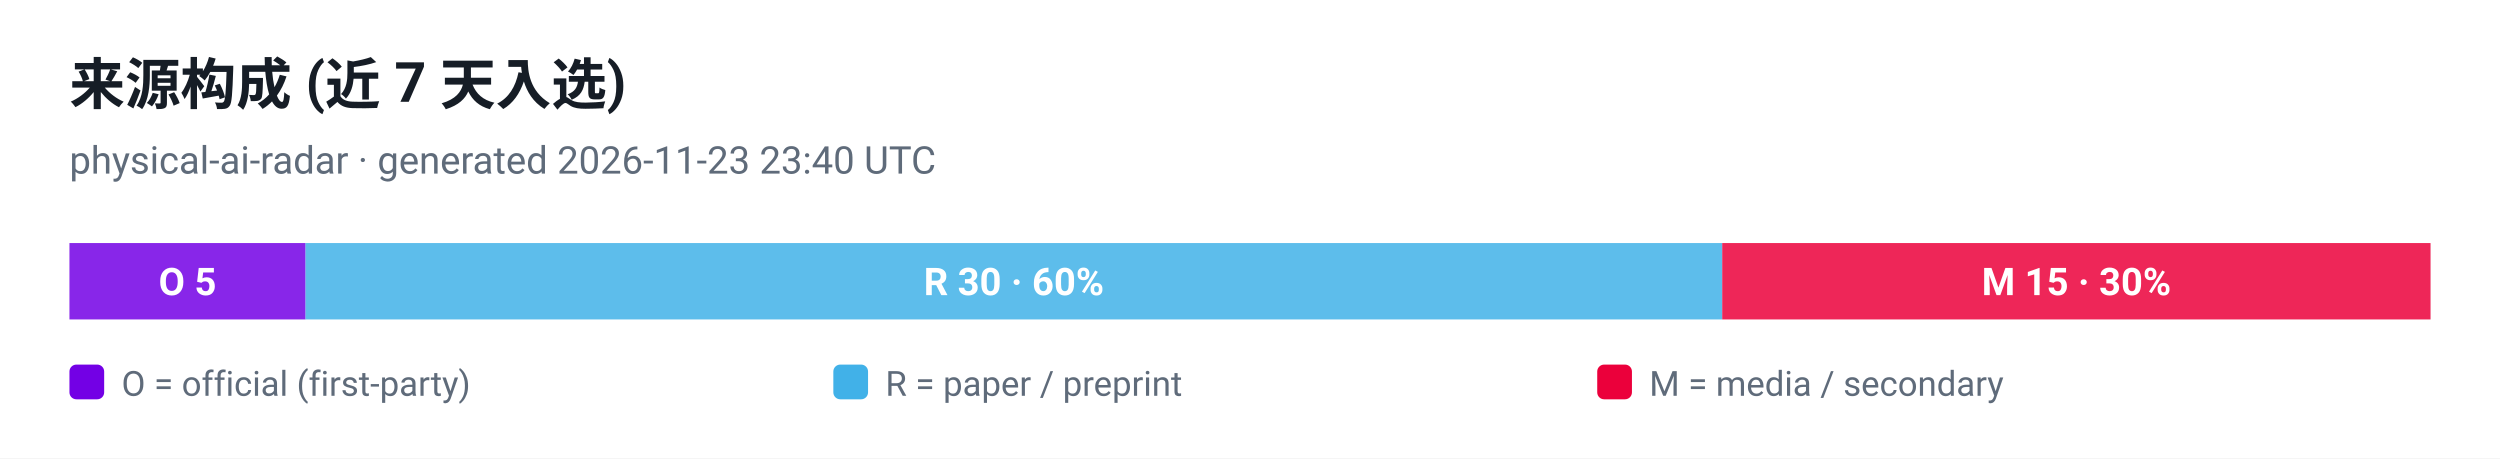
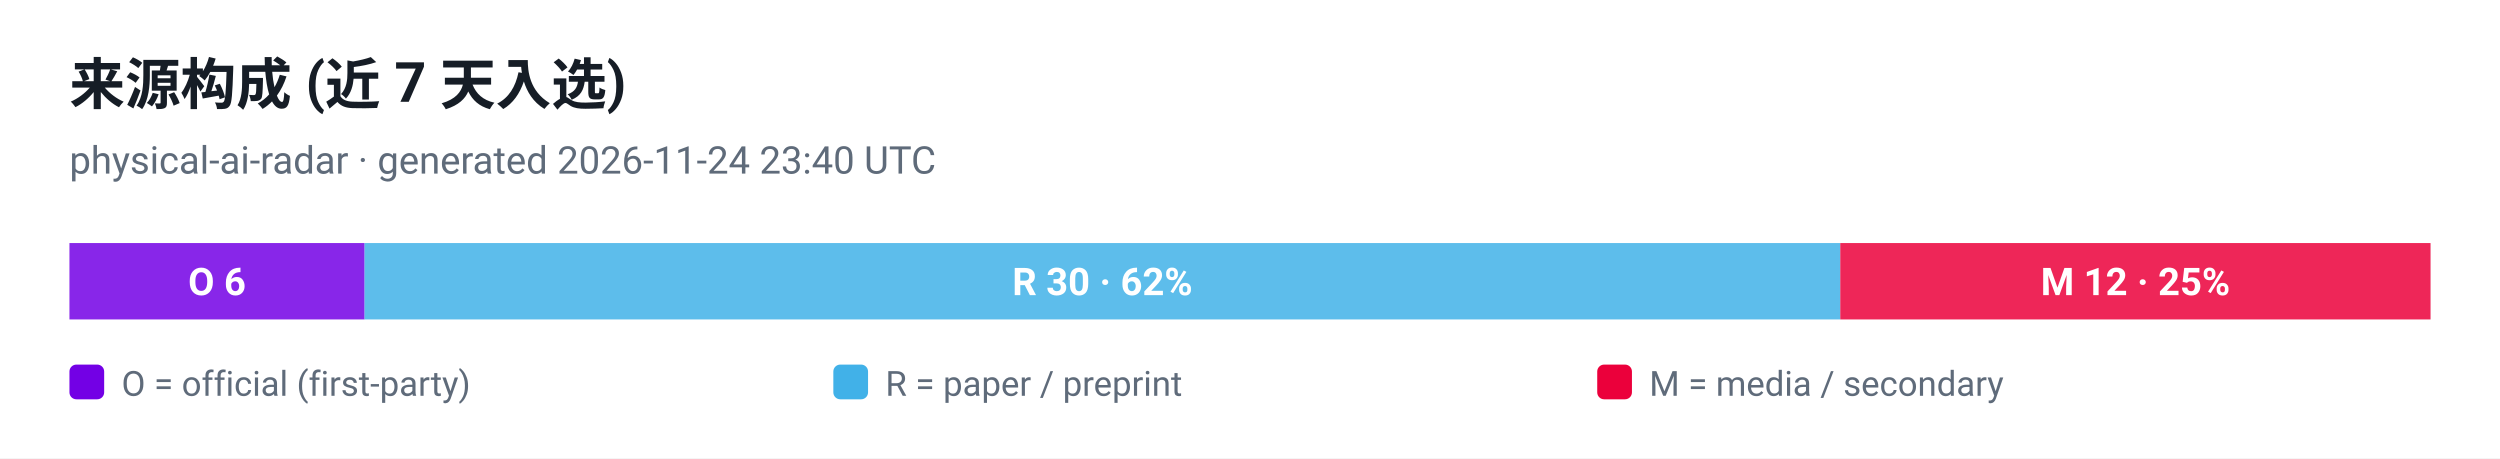
<svg xmlns="http://www.w3.org/2000/svg" viewBox="0 0 720 132" width="720" height="132" role="img" aria-label="来源构成 (近 7 天入选)">
  <style>
  .plate { fill: #ffffff }
  .ink { fill: #161d26 }
  .muted { fill: #5f6b7a }
  .grid { stroke: #e3e9ef }
  @media (prefers-color-scheme: dark) {
    .plate { fill: #0d1117 }
    .ink { fill: #e6edf3 }
    .muted { fill: #8b949e }
    .grid { stroke: #30363d }
  }
</style>
  <rect class="plate" width="720" height="132" />
  <text x="20" y="30" font-family="ui-sans-serif, -apple-system, 'Segoe UI', Roboto, Helvetica, Arial, sans-serif" font-size="16" font-weight="700" class="ink">来源构成 (近 7 天入选)</text>
-   <text x="20" y="50" font-family="ui-sans-serif, -apple-system, 'Segoe UI', Roboto, Helvetica, Arial, sans-serif" font-size="11" class="muted">physical-ai-radar · generated 2026-11-23 23:40 UTC</text>
-   <rect x="20.0" y="70" width="68.0" height="22" fill="#7300e5" fill-opacity="0.85" />
-   <text x="54.0" y="85" text-anchor="middle" font-family="ui-sans-serif, -apple-system, 'Segoe UI', Roboto, Helvetica, Arial, sans-serif" font-size="11" font-weight="700" fill="#ffffff">O 5</text>
-   <rect x="88.0" y="70" width="408.0" height="22" fill="#41b1e8" fill-opacity="0.85" />
-   <text x="292.0" y="85" text-anchor="middle" font-family="ui-sans-serif, -apple-system, 'Segoe UI', Roboto, Helvetica, Arial, sans-serif" font-size="11" font-weight="700" fill="#ffffff">R 30 · 60%</text>
-   <rect x="496.0" y="70" width="204.0" height="22" fill="#eb003b" fill-opacity="0.85" />
-   <text x="598.0" y="85" text-anchor="middle" font-family="ui-sans-serif, -apple-system, 'Segoe UI', Roboto, Helvetica, Arial, sans-serif" font-size="11" font-weight="700" fill="#ffffff">M 15 · 30%</text>
+   <text x="20" y="50" font-family="ui-sans-serif, -apple-system, 'Segoe UI', Roboto, Helvetica, Arial, sans-serif" font-size="11" class="muted">physical-ai-radar · generated 2026-11-24 23:40 UTC</text>
+   <rect x="20.0" y="70" width="85.0" height="22" fill="#7300e5" fill-opacity="0.85" />
+   <text x="62.5" y="85" text-anchor="middle" font-family="ui-sans-serif, -apple-system, 'Segoe UI', Roboto, Helvetica, Arial, sans-serif" font-size="11" font-weight="700" fill="#ffffff">O 6</text>
+   <rect x="105.0" y="70" width="425.0" height="22" fill="#41b1e8" fill-opacity="0.85" />
+   <text x="317.5" y="85" text-anchor="middle" font-family="ui-sans-serif, -apple-system, 'Segoe UI', Roboto, Helvetica, Arial, sans-serif" font-size="11" font-weight="700" fill="#ffffff">R 30 · 62%</text>
+   <rect x="530.0" y="70" width="170.0" height="22" fill="#eb003b" fill-opacity="0.85" />
+   <text x="615.0" y="85" text-anchor="middle" font-family="ui-sans-serif, -apple-system, 'Segoe UI', Roboto, Helvetica, Arial, sans-serif" font-size="11" font-weight="700" fill="#ffffff">M 12 · 25%</text>
  <rect x="20" y="105" width="10" height="10" rx="2" fill="#7300e5" />
  <text x="35" y="114" font-family="ui-sans-serif, -apple-system, 'Segoe UI', Roboto, Helvetica, Arial, sans-serif" font-size="10" fill="#5f6b7a">O = official (first-party)</text>
  <rect x="240" y="105" width="10" height="10" rx="2" fill="#41b1e8" />
  <text x="255" y="114" font-family="ui-sans-serif, -apple-system, 'Segoe UI', Roboto, Helvetica, Arial, sans-serif" font-size="10" fill="#5f6b7a">R = paper / preprint</text>
  <rect x="460" y="105" width="10" height="10" rx="2" fill="#eb003b" />
  <text x="475" y="114" font-family="ui-sans-serif, -apple-system, 'Segoe UI', Roboto, Helvetica, Arial, sans-serif" font-size="10" fill="#5f6b7a">M = media / secondary</text>
</svg>
